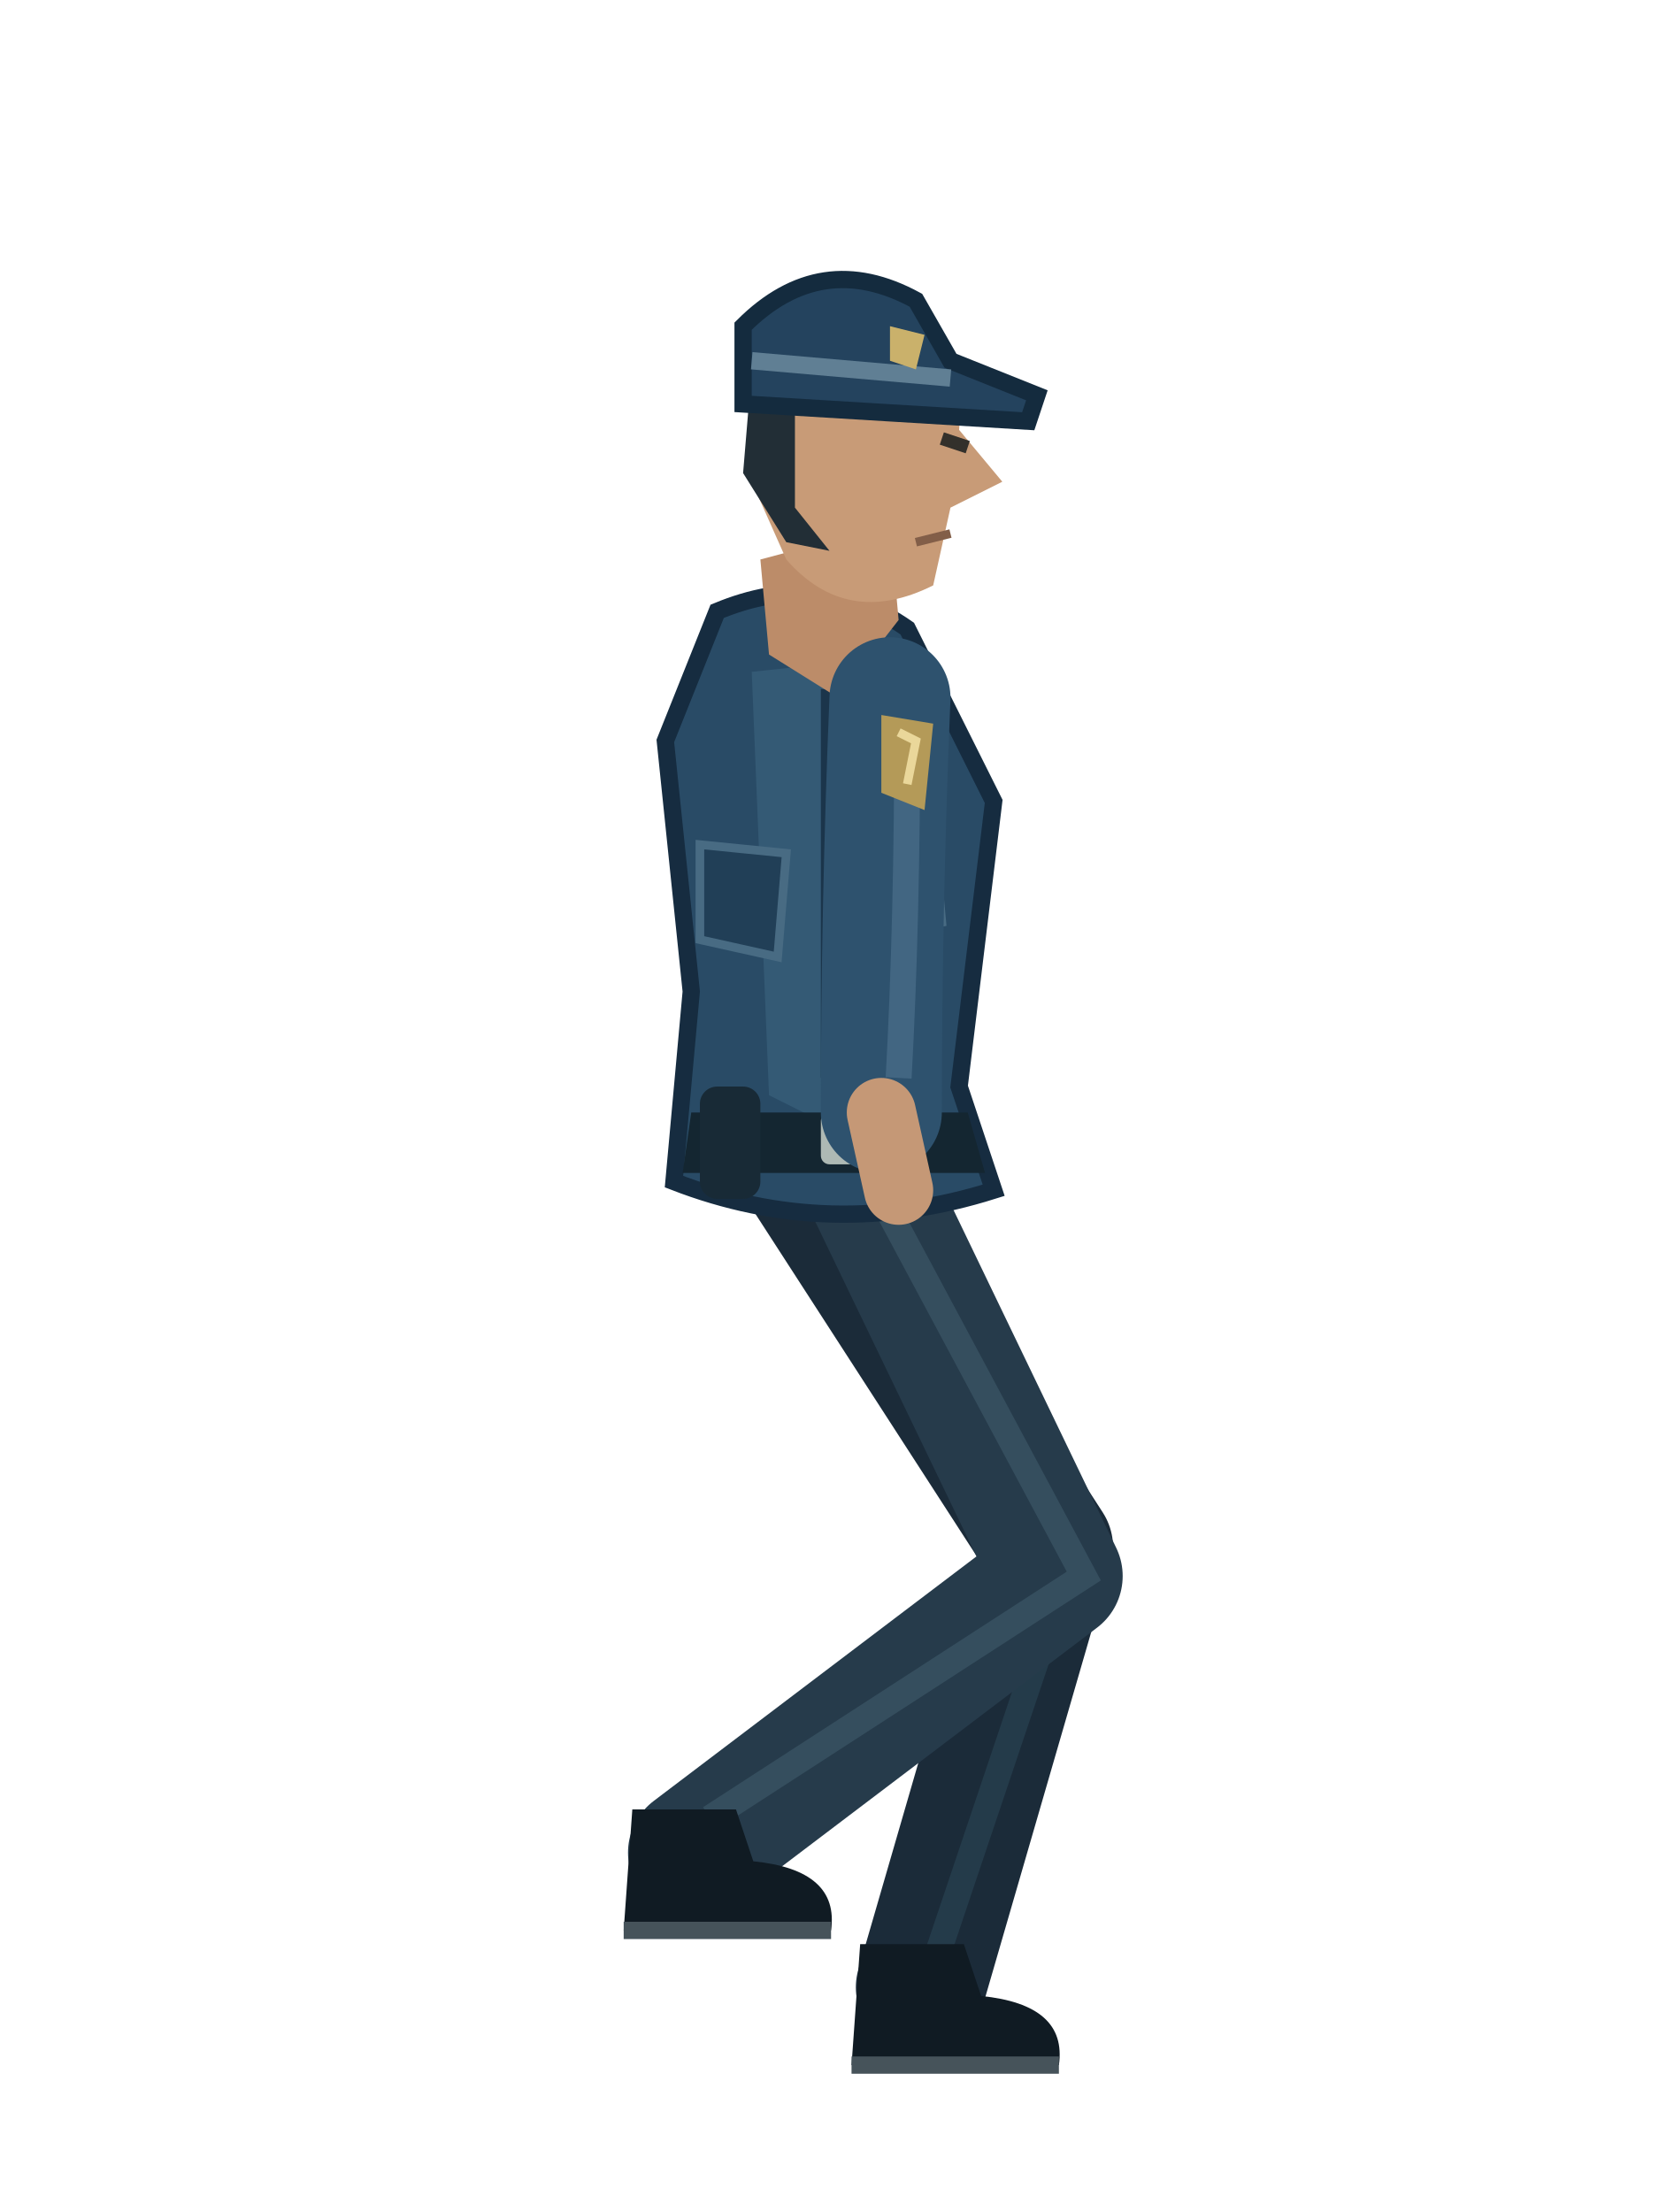
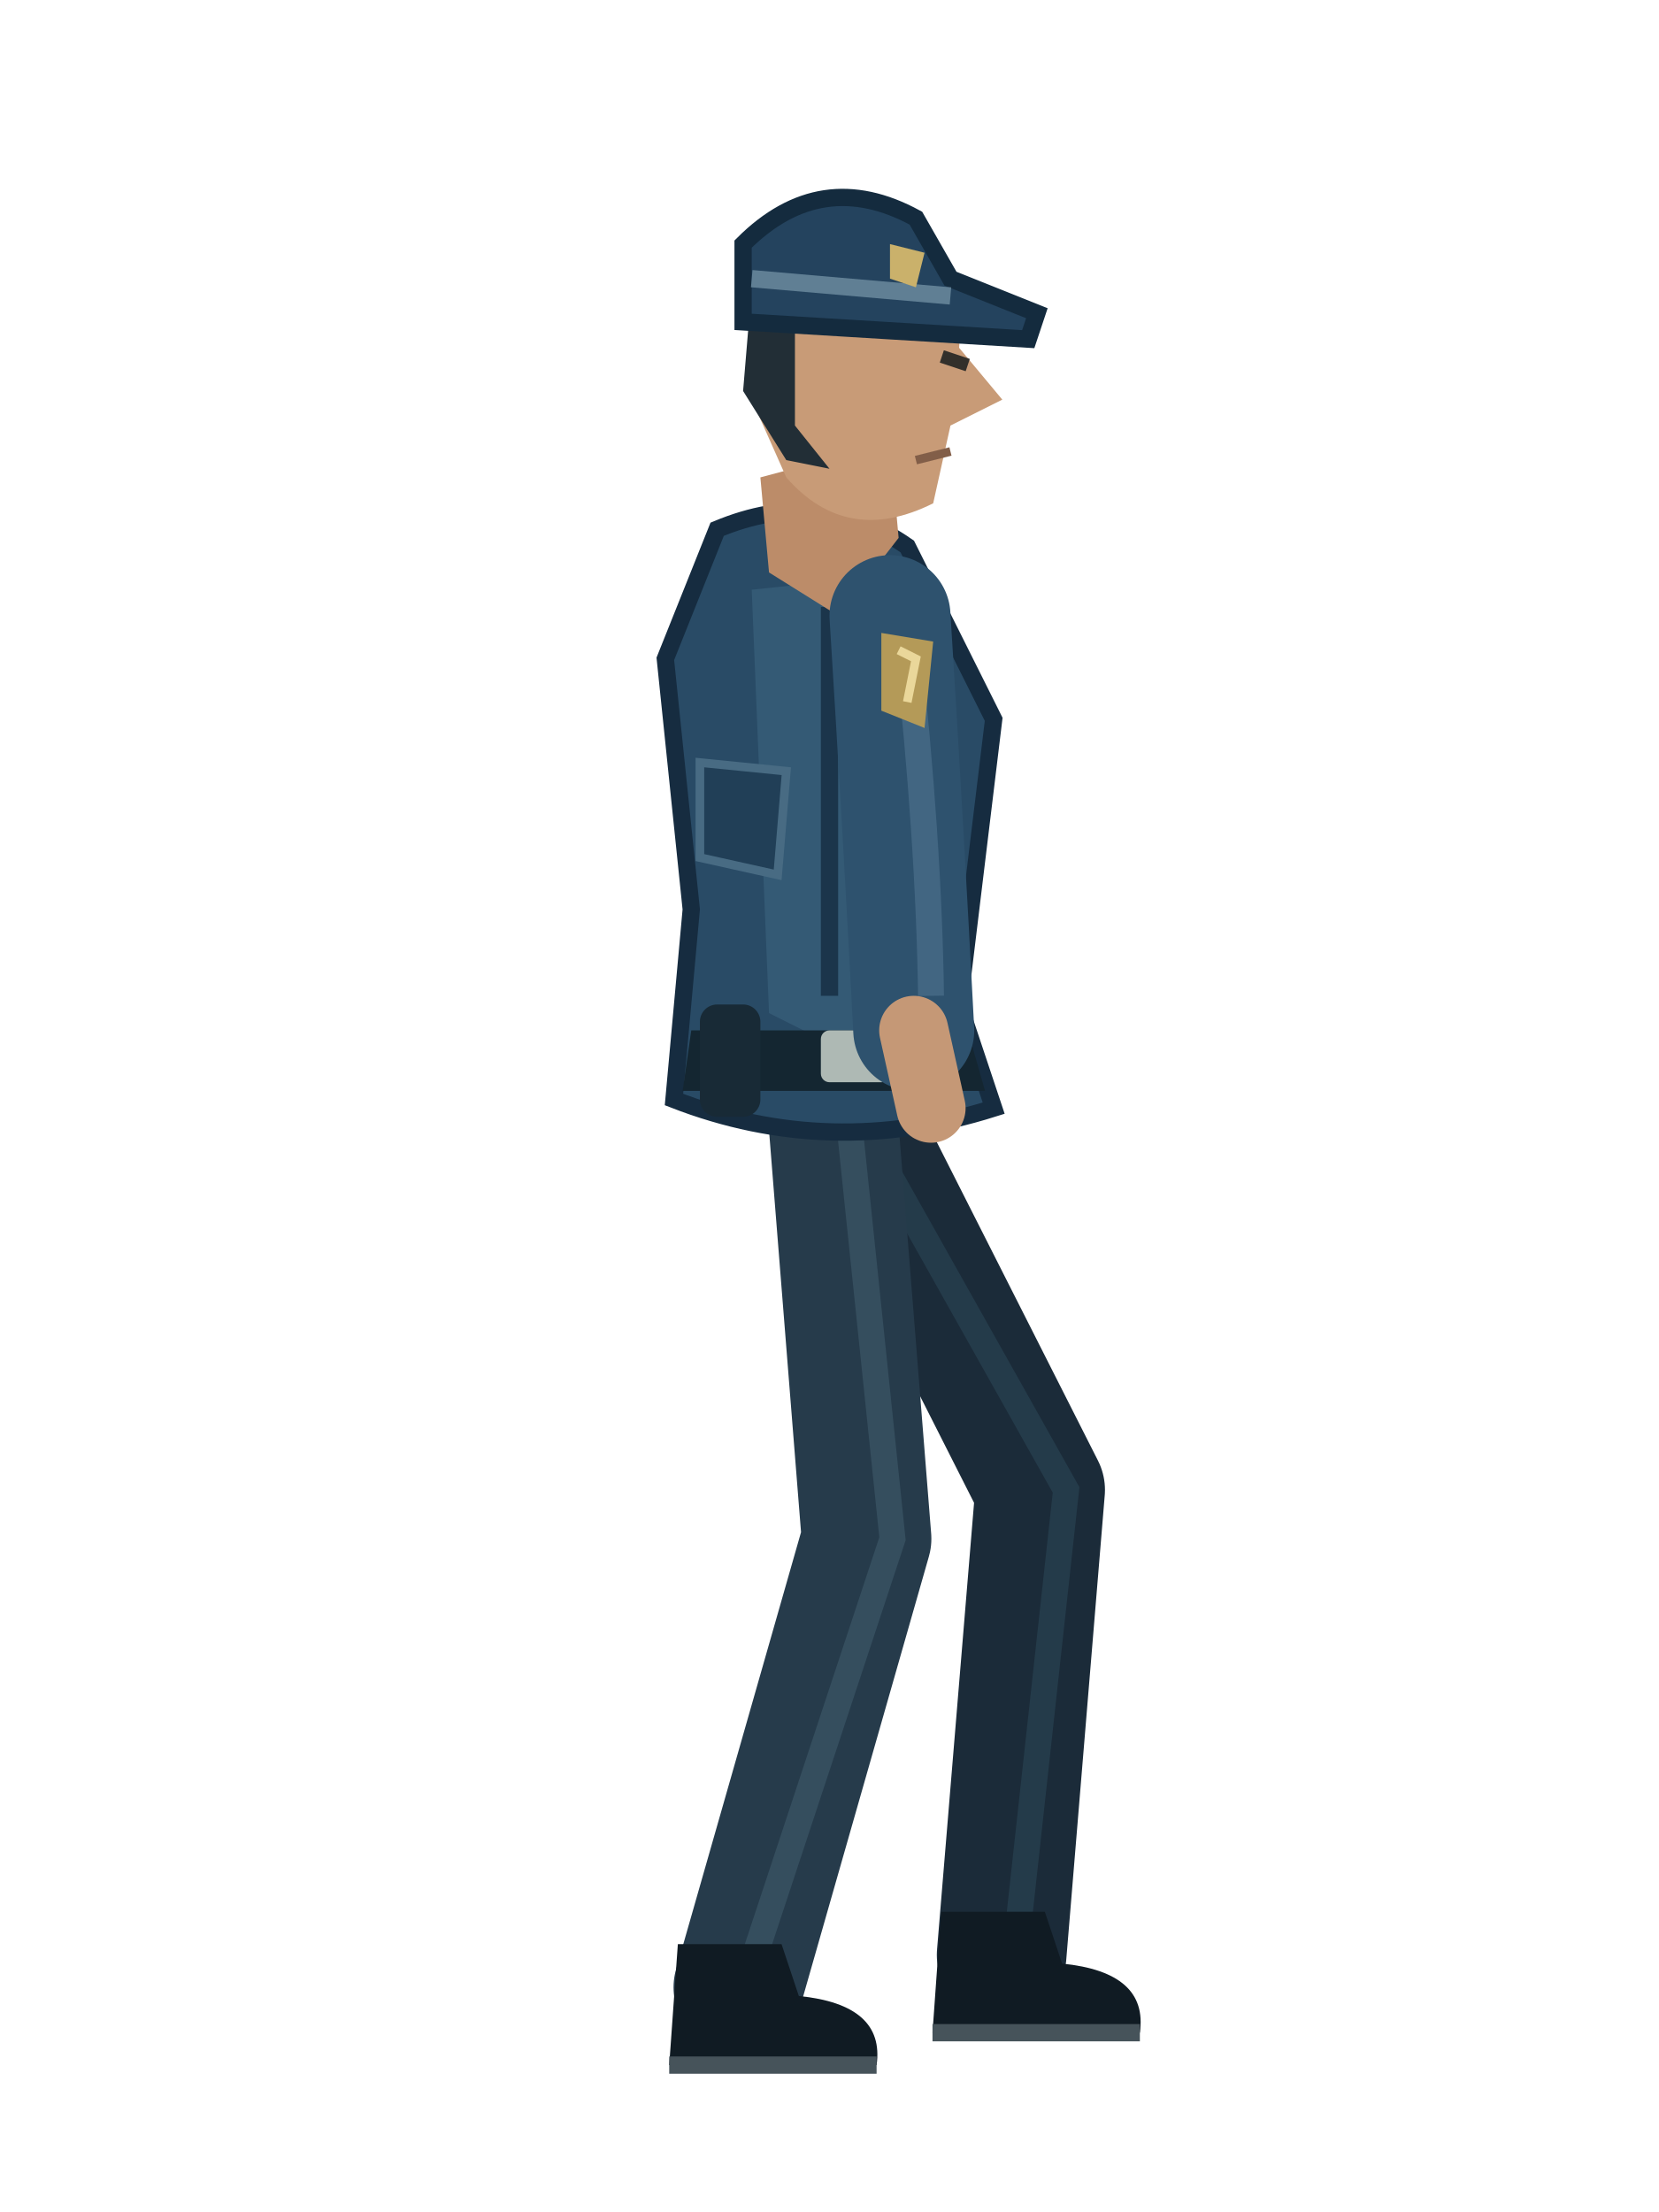
<svg xmlns="http://www.w3.org/2000/svg" width="192" height="256" viewBox="0 0 192 256" role="img" aria-label="Guard walking frame 8">
  <g id="far-arm">
-     <path d="M92 79.75 Q94.0 105.75 103.0 131.75" fill="none" stroke="#1c3b53" stroke-width="13" stroke-linecap="round" />
-     <path d="M103.0 131.75 l3 8" stroke="#b98967" stroke-width="8" stroke-linecap="round" />
+     <path d="M92 70.25 Q91.5 96.25 99.25 122.25" fill="none" stroke="#1c3b53" stroke-width="13" stroke-linecap="round" />
+     <path d="M99.25 122.25 l3 8" stroke="#b98967" stroke-width="8" stroke-linecap="round" />
  </g>
  <g id="far-leg">
-     <path d="M92.00 133.75 L121.32 179.10 L106.55 230.00" fill="none" stroke="#1b2b39" stroke-width="15" stroke-linecap="round" stroke-linejoin="round" />
-     <path d="M94.00 136.75 L124.32 179.10 L108.55 226.00" fill="none" stroke="#243b4a" stroke-width="3" />
-     <path d="M99.55 225.00 L111.55 225.00 L113.55 231.00 Q123.55 232.00 122.55 239.00 L98.55 239.00 Z" fill="#101b23" />
-     <path d="M98.55 239.00 H122.55" stroke="#46535a" stroke-width="2" />
+     <path d="M96.00 124.25 L120.38 172.43 L115.92 226.25" fill="none" stroke="#1b2b39" stroke-width="15" stroke-linecap="round" stroke-linejoin="round" />
+     <path d="M98.00 127.25 L123.38 172.43 L117.92 222.25" fill="none" stroke="#243b4a" stroke-width="3" />
+     <path d="M108.92 221.25 L120.92 221.25 L122.92 227.25 Q132.92 228.25 131.92 235.25 L107.92 235.25 Z" fill="#101b23" />
+     <path d="M107.92 235.25 H131.92" stroke="#46535a" stroke-width="2" />
  </g>
  <g id="near-leg">
-     <path d="M99.00 133.75 L122.43 182.40 L80.18 214.41" fill="none" stroke="#263b4b" stroke-width="15" stroke-linecap="round" stroke-linejoin="round" />
-     <path d="M101.00 136.75 L125.43 182.40 L82.18 210.41" fill="none" stroke="#354e5e" stroke-width="3" />
-     <path d="M73.18 209.41 L85.18 209.41 L87.18 215.41 Q97.18 216.41 96.18 223.41 L72.18 223.41 Z" fill="#101b23" />
-     <path d="M72.18 223.41 H96.18" stroke="#46535a" stroke-width="2" />
+     <path d="M96.00 124.25 L100.29 178.08 L85.45 230.00" fill="none" stroke="#263b4b" stroke-width="15" stroke-linecap="round" stroke-linejoin="round" />
+     <path d="M98.00 127.25 L103.29 178.08 L87.45 226.00" fill="none" stroke="#354e5e" stroke-width="3" />
+     <path d="M78.45 225.00 L90.45 225.00 L92.45 231.00 Q102.45 232.00 101.45 239.00 L77.45 239.00 Z" fill="#101b23" />
+     <path d="M77.45 239.00 H101.45" stroke="#46535a" stroke-width="2" />
  </g>
-   <g id="uniform" transform="translate(0 -1.25)">
+   <g id="uniform" transform="translate(0 -10.75)">
    <path d="M83 72 Q95 67 105 74 L115 94 111 127 115 139 Q96 145 78 138 L80 116 77 87 Z" fill="#294b66" stroke="#162c40" stroke-width="2" />
    <path d="M87 79 L89 128 101 134 106 77" fill="#345a75" />
    <path d="M81 99 L91 100 90 112 81 110 Z M99 99 L108 97 109 108 99 110 Z" fill="#213f57" stroke="#486b83" />
    <path d="M96 81 L96 126" stroke="#1b354b" stroke-width="2" />
    <path d="M80 130 L112 130 114 137 79 137 Z" fill="#142631" />
    <rect x="95" y="130" width="8" height="6" rx="1" fill="#aeb9b4" />
    <rect x="81" y="127" width="7" height="13" rx="2" fill="#182a36" />
    <path d="M88 66 L89 77 97 82 104 73 103 62 Z" fill="#bc8c69" />
    <path d="M87 45 Q89 33 102 36 Q112 38 111 51 L116 57 110 60 108 69 Q98 74 91 66 L87 57 Z" fill="#c89b77" />
    <path d="M87 44 L92 45 92 60 96 65 91 64 86 56 Z" fill="#222e36" />
    <path d="M86 39 Q95 30 106 36 L110 43 120 47 119 50 86 48 Z" fill="#24435e" stroke="#142b3e" stroke-width="2" />
    <path d="M87 43 L110 45" stroke="#607f94" stroke-width="2" />
    <path d="M103 39 l4 1 -1 4 -3 -1 Z" fill="#cab16b" />
    <path d="M109 52 l3 1" stroke="#33302b" stroke-width="1.5" />
    <path d="M106 64 l4 -1" stroke="#825e48" />
  </g>
  <g id="near-arm">
-     <path d="M103 80.75 Q102.0 104.75 102.0 128.75" fill="none" stroke="#2e526e" stroke-width="14" stroke-linecap="round" />
-     <path d="M105 83.75 Q105.0 106.75 104.0 124.75" fill="none" stroke="#426682" stroke-width="3" />
-     <path d="M102.0 128.75 l2 9" stroke="#c59876" stroke-width="8" stroke-linecap="round" />
-     <path d="M102 82.75 l6 1 -1 10 -5 -2 Z" fill="#b49a58" />
-     <path d="M104 84.75 l2 1 -1 5" stroke="#ead79a" fill="none" />
+     <path d="M103 71.25 Q104.5 95.25 105.75 119.25" fill="none" stroke="#2e526e" stroke-width="14" stroke-linecap="round" />
+     <path d="M105 74.25 Q107.5 97.25 107.75 115.25" fill="none" stroke="#426682" stroke-width="3" />
+     <path d="M105.75 119.25 l2 9" stroke="#c59876" stroke-width="8" stroke-linecap="round" />
+     <path d="M102 73.25 l6 1 -1 10 -5 -2 Z" fill="#b49a58" />
+     <path d="M104 75.25 l2 1 -1 5" stroke="#ead79a" fill="none" />
  </g>
</svg>
